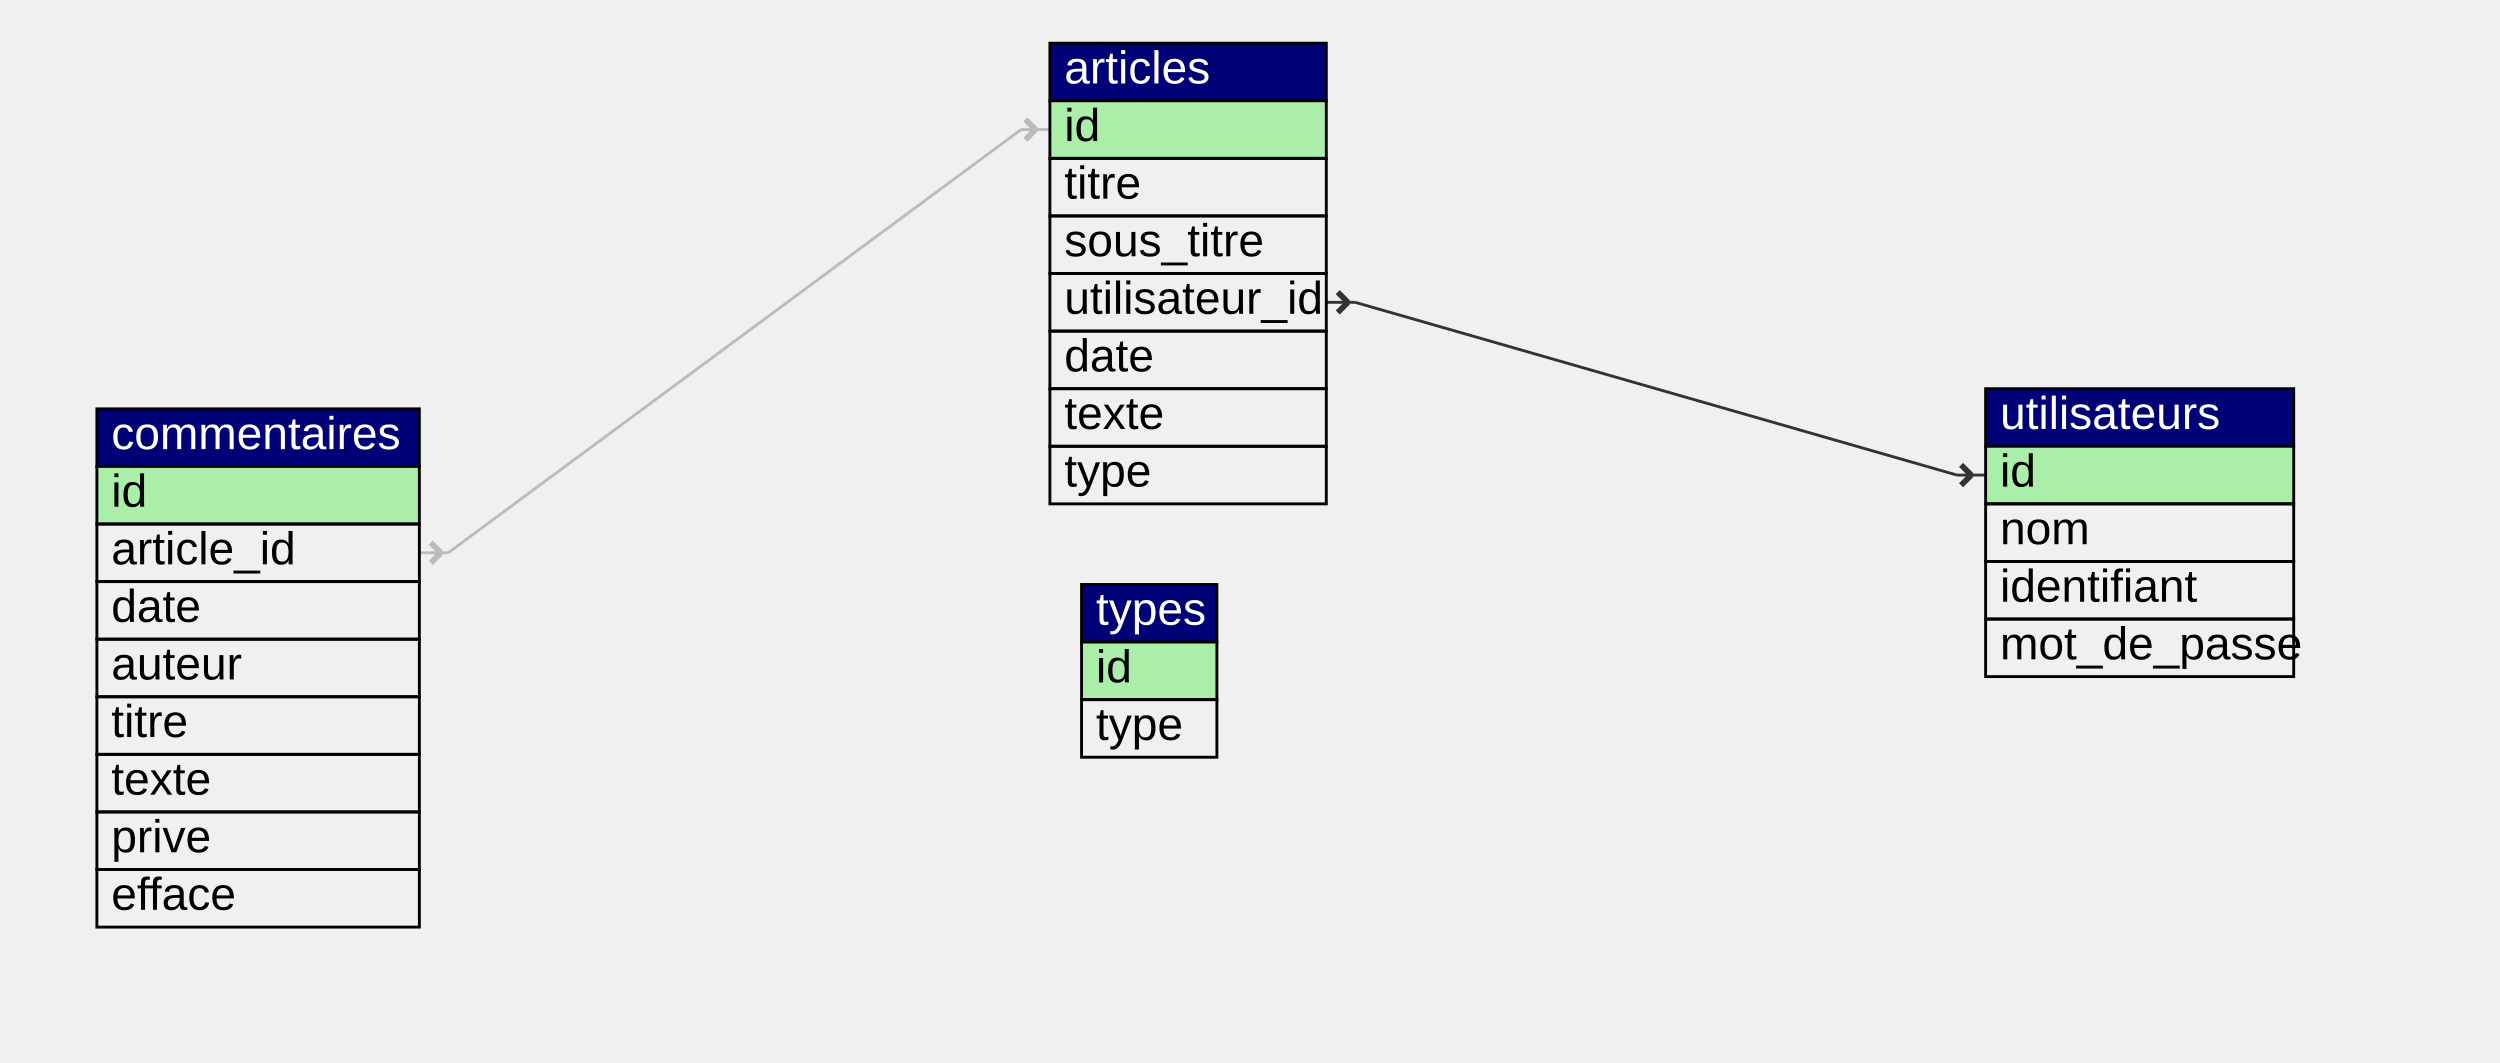
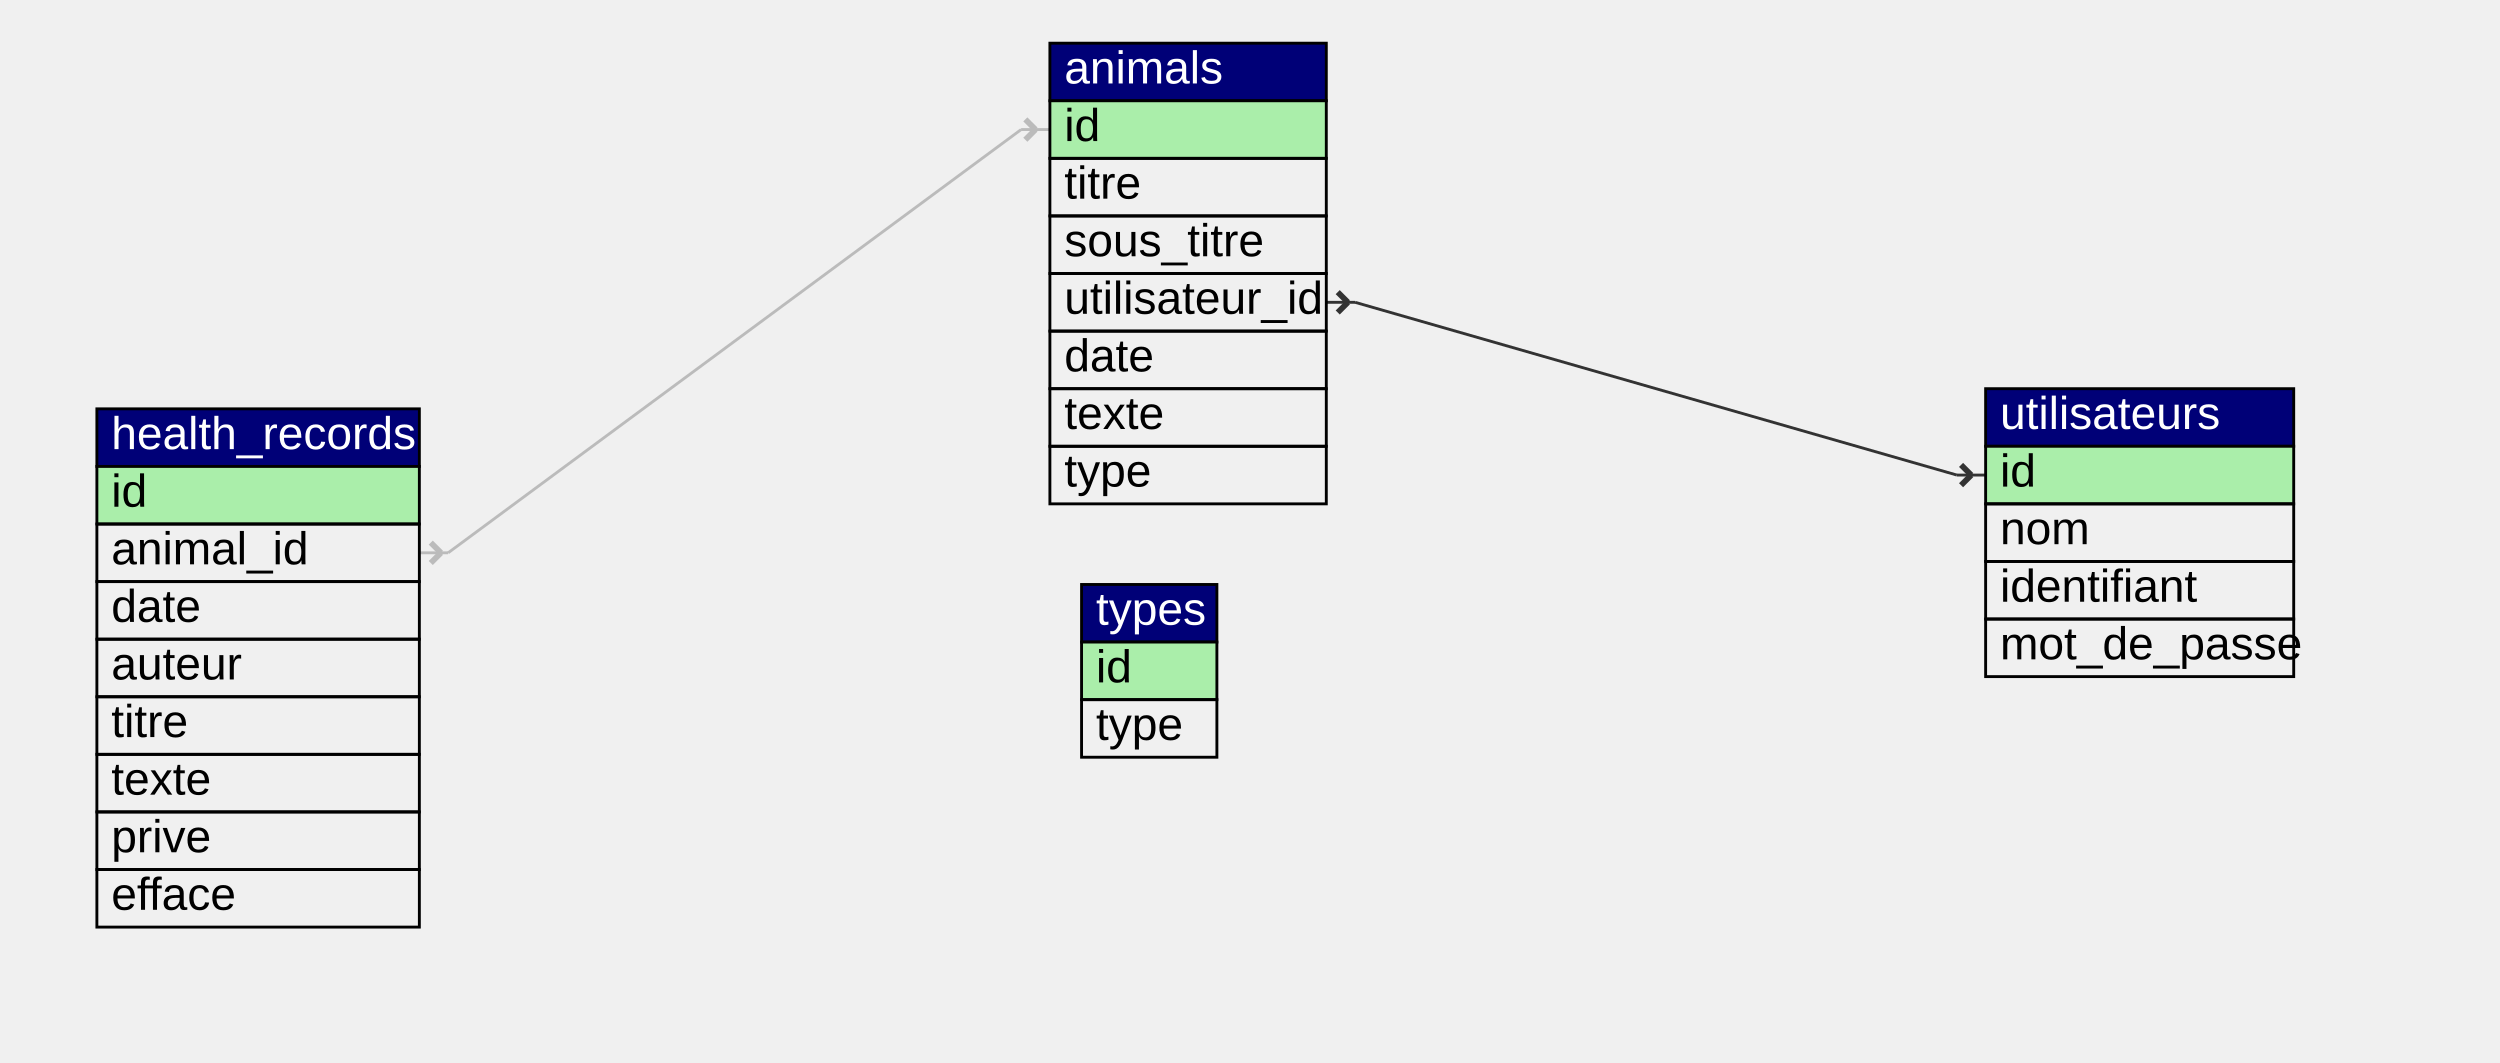
<svg xmlns="http://www.w3.org/2000/svg" viewBox="38 32 831 369" width="793px" height="337px" version="1.1">
  <line x1="480" y1="137" x2="490" y2="137" style="stroke:#333;stroke-width:1;" />
  <line x1="699" y1="197" x2="709" y2="197" style="stroke:#333;stroke-width:1;" />
  <line x1="490" y1="137" x2="699" y2="197" style="stroke:#333;stroke-width:1;" />
  <line x1="487.5" y1="137" x2="483.964" y2="140.536" style="stroke:#333;stroke-width:2;" />
  <line x1="487.5" y1="137" x2="483.964" y2="133.464" style="stroke:#333;stroke-width:2;" />
  <line x1="704" y1="197" x2="700.464" y2="200.536" style="stroke:#333;stroke-width:2;" />
  <line x1="704" y1="197" x2="700.464" y2="193.464" style="stroke:#333;stroke-width:2;" />
  <line x1="165" y1="224" x2="175" y2="224" style="stroke:#bbb;stroke-width:1;" />
  <line x1="374" y1="77" x2="384" y2="77" style="stroke:#bbb;stroke-width:1;" />
  <line x1="175" y1="224" x2="374" y2="77" style="stroke:#bbb;stroke-width:1;" />
  <line x1="172.5" y1="224" x2="168.964" y2="227.536" style="stroke:#bbb;stroke-width:2;" />
  <line x1="172.5" y1="224" x2="168.964" y2="220.464" style="stroke:#bbb;stroke-width:2;" />
  <line x1="379" y1="77" x2="375.464" y2="80.536" style="stroke:#bbb;stroke-width:2;" />
  <line x1="379" y1="77" x2="375.464" y2="73.464" style="stroke:#bbb;stroke-width:2;" />
  <rect width="96" height="20" x="384" y="47" style="fill:#007;stroke:black;" />
-   <text width="96" height="20" x="389" y="61" style="fill:#fff;" font-family="Arial" font-size="16px"> articles</text>
+   <text width="96" height="20" x="389" y="61" style="fill:#fff;" font-family="Arial" font-size="16px"> animals</text>
  <rect width="96" height="20" x="384" y="67" style="fill:#aea;stroke:black;" />
  <text width="96" height="20" x="389" y="81" style="fill:black;" font-family="Arial" font-size="16px">id</text>
  <rect width="96" height="20" x="384" y="87" style="fill:none;stroke:black;" />
  <text width="96" height="20" x="389" y="101" style="fill:black;" font-family="Arial" font-size="16px">titre</text>
  <rect width="96" height="20" x="384" y="107" style="fill:none;stroke:black;" />
  <text width="96" height="20" x="389" y="121" style="fill:black;" font-family="Arial" font-size="16px">sous_titre</text>
  <rect width="96" height="20" x="384" y="127" style="fill:none;stroke:black;" />
  <text width="96" height="20" x="389" y="141" style="fill:black;" font-family="Arial" font-size="16px">utilisateur_id</text>
  <rect width="96" height="20" x="384" y="147" style="fill:none;stroke:black;" />
  <text width="96" height="20" x="389" y="161" style="fill:black;" font-family="Arial" font-size="16px">date</text>
  <rect width="96" height="20" x="384" y="167" style="fill:none;stroke:black;" />
  <text width="96" height="20" x="389" y="181" style="fill:black;" font-family="Arial" font-size="16px">texte</text>
  <rect width="96" height="20" x="384" y="187" style="fill:none;stroke:black;" />
  <text width="96" height="20" x="389" y="201" style="fill:black;" font-family="Arial" font-size="16px">type</text>
  <rect width="112" height="20" x="53" y="174" style="fill:#007;stroke:black;" />
-   <text width="112" height="20" x="58" y="188" style="fill:#fff;" font-family="Arial" font-size="16px"> commentaires</text>
+   <text width="112" height="20" x="58" y="188" style="fill:#fff;" font-family="Arial" font-size="16px"> health_records</text>
  <rect width="112" height="20" x="53" y="194" style="fill:#aea;stroke:black;" />
  <text width="112" height="20" x="58" y="208" style="fill:black;" font-family="Arial" font-size="16px">id</text>
  <rect width="112" height="20" x="53" y="214" style="fill:none;stroke:black;" />
-   <text width="112" height="20" x="58" y="228" style="fill:black;" font-family="Arial" font-size="16px">article_id</text>
+   <text width="112" height="20" x="58" y="228" style="fill:black;" font-family="Arial" font-size="16px">animal_id</text>
  <rect width="112" height="20" x="53" y="234" style="fill:none;stroke:black;" />
  <text width="112" height="20" x="58" y="248" style="fill:black;" font-family="Arial" font-size="16px">date</text>
  <rect width="112" height="20" x="53" y="254" style="fill:none;stroke:black;" />
  <text width="112" height="20" x="58" y="268" style="fill:black;" font-family="Arial" font-size="16px">auteur</text>
  <rect width="112" height="20" x="53" y="274" style="fill:none;stroke:black;" />
  <text width="112" height="20" x="58" y="288" style="fill:black;" font-family="Arial" font-size="16px">titre</text>
  <rect width="112" height="20" x="53" y="294" style="fill:none;stroke:black;" />
  <text width="112" height="20" x="58" y="308" style="fill:black;" font-family="Arial" font-size="16px">texte</text>
  <rect width="112" height="20" x="53" y="314" style="fill:none;stroke:black;" />
  <text width="112" height="20" x="58" y="328" style="fill:black;" font-family="Arial" font-size="16px">prive</text>
  <rect width="112" height="20" x="53" y="334" style="fill:none;stroke:black;" />
  <text width="112" height="20" x="58" y="348" style="fill:black;" font-family="Arial" font-size="16px">efface</text>
  <rect width="47" height="20" x="395" y="235" style="fill:#007;stroke:black;" />
  <text width="47" height="20" x="400" y="249" style="fill:#fff;" font-family="Arial" font-size="16px"> types</text>
  <rect width="47" height="20" x="395" y="255" style="fill:#aea;stroke:black;" />
  <text width="47" height="20" x="400" y="269" style="fill:black;" font-family="Arial" font-size="16px">id</text>
  <rect width="47" height="20" x="395" y="275" style="fill:none;stroke:black;" />
  <text width="47" height="20" x="400" y="289" style="fill:black;" font-family="Arial" font-size="16px">type</text>
  <rect width="107" height="20" x="709" y="167" style="fill:#007;stroke:black;" />
  <text width="107" height="20" x="714" y="181" style="fill:#fff;" font-family="Arial" font-size="16px"> utilisateurs</text>
  <rect width="107" height="20" x="709" y="187" style="fill:#aea;stroke:black;" />
  <text width="107" height="20" x="714" y="201" style="fill:black;" font-family="Arial" font-size="16px">id</text>
  <rect width="107" height="20" x="709" y="207" style="fill:none;stroke:black;" />
  <text width="107" height="20" x="714" y="221" style="fill:black;" font-family="Arial" font-size="16px">nom</text>
  <rect width="107" height="20" x="709" y="227" style="fill:none;stroke:black;" />
  <text width="107" height="20" x="714" y="241" style="fill:black;" font-family="Arial" font-size="16px">identifiant</text>
  <rect width="107" height="20" x="709" y="247" style="fill:none;stroke:black;" />
  <text width="107" height="20" x="714" y="261" style="fill:black;" font-family="Arial" font-size="16px">mot_de_passe</text>
</svg>
